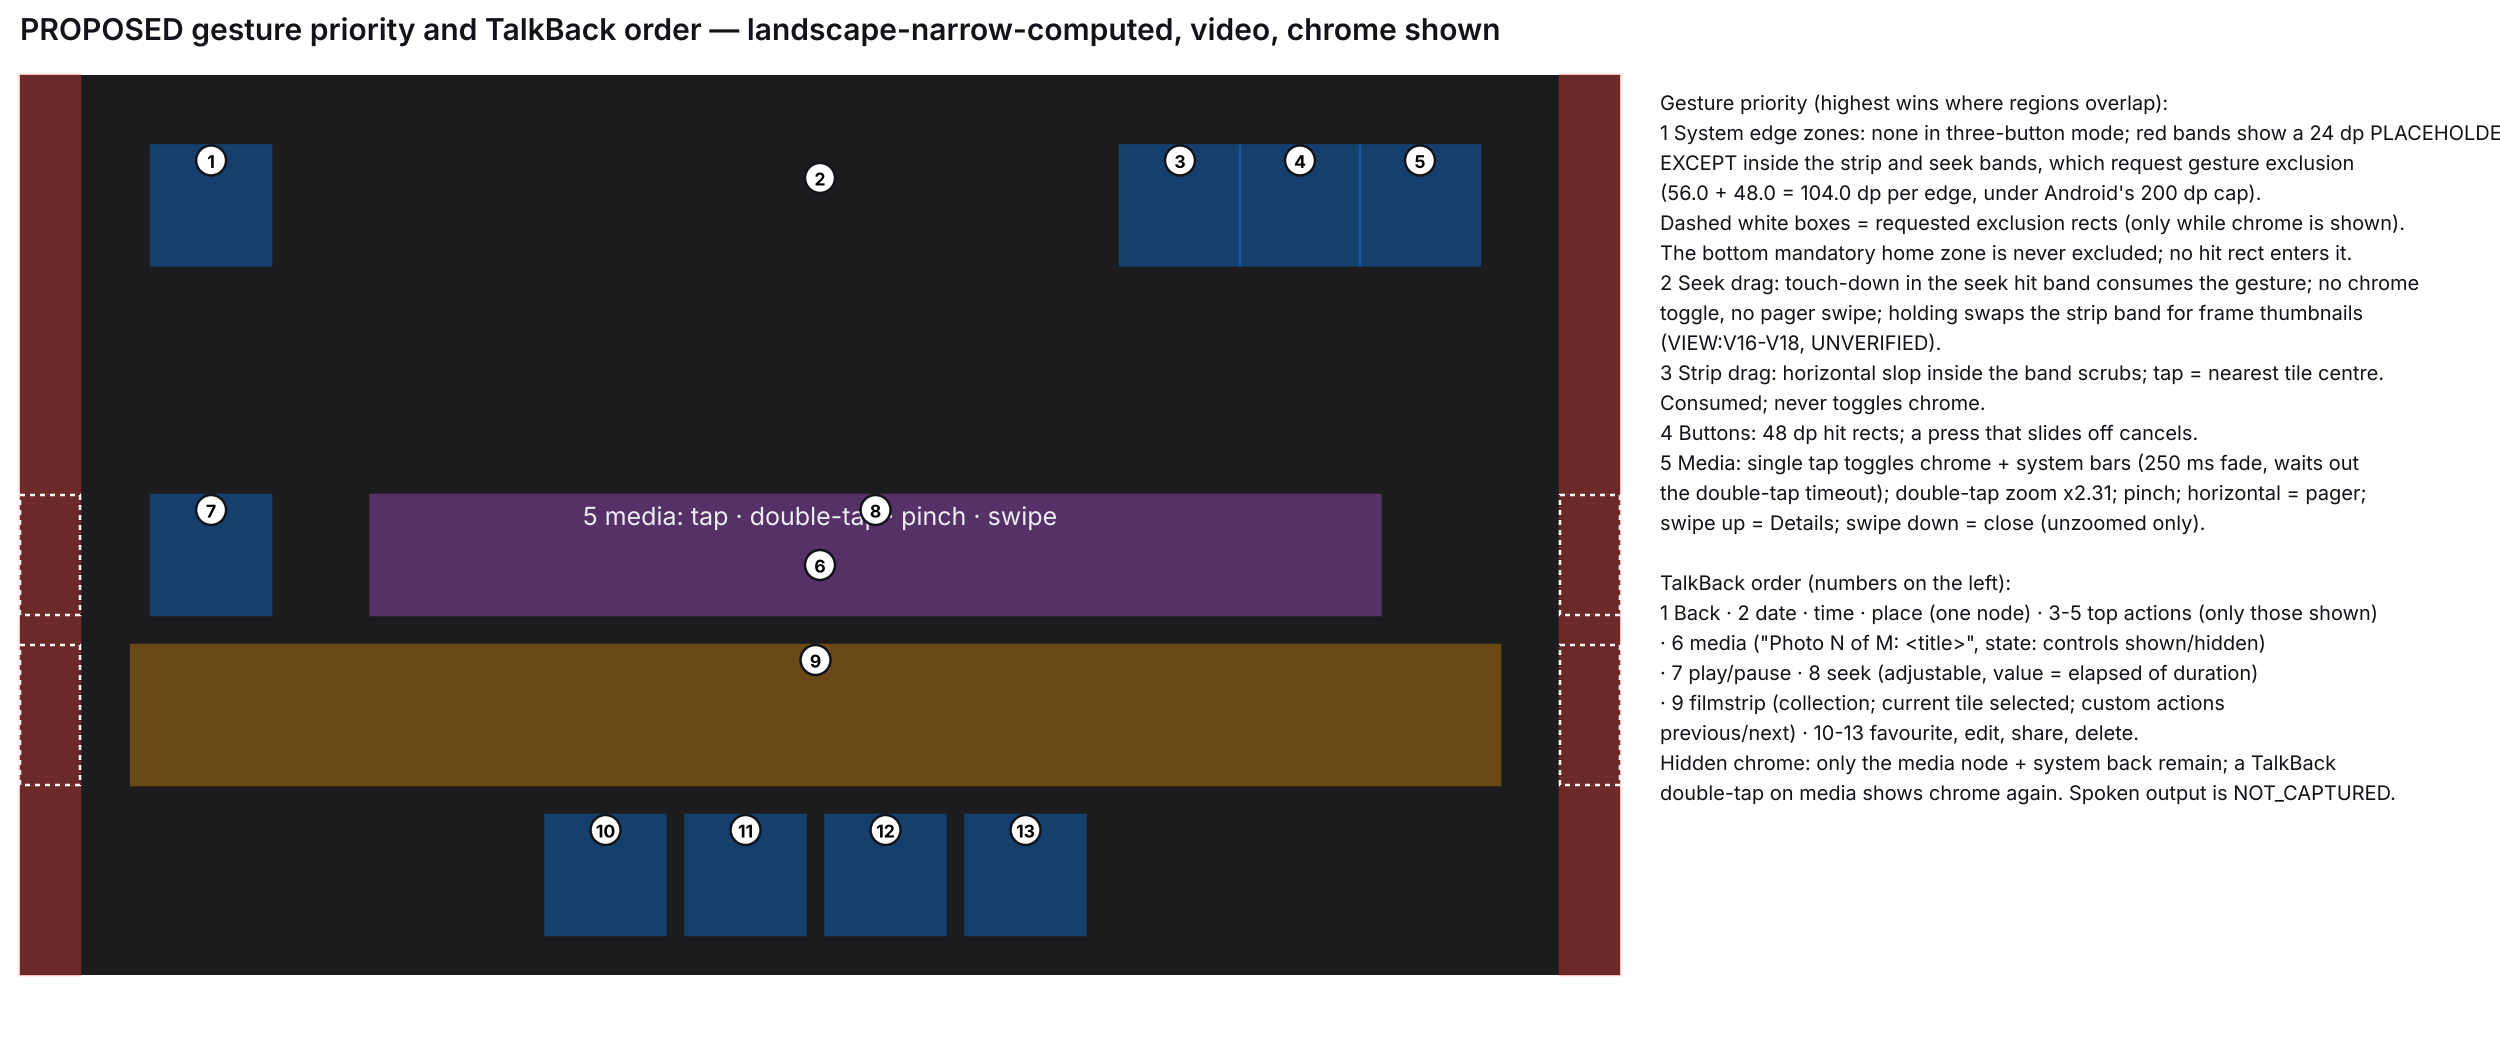
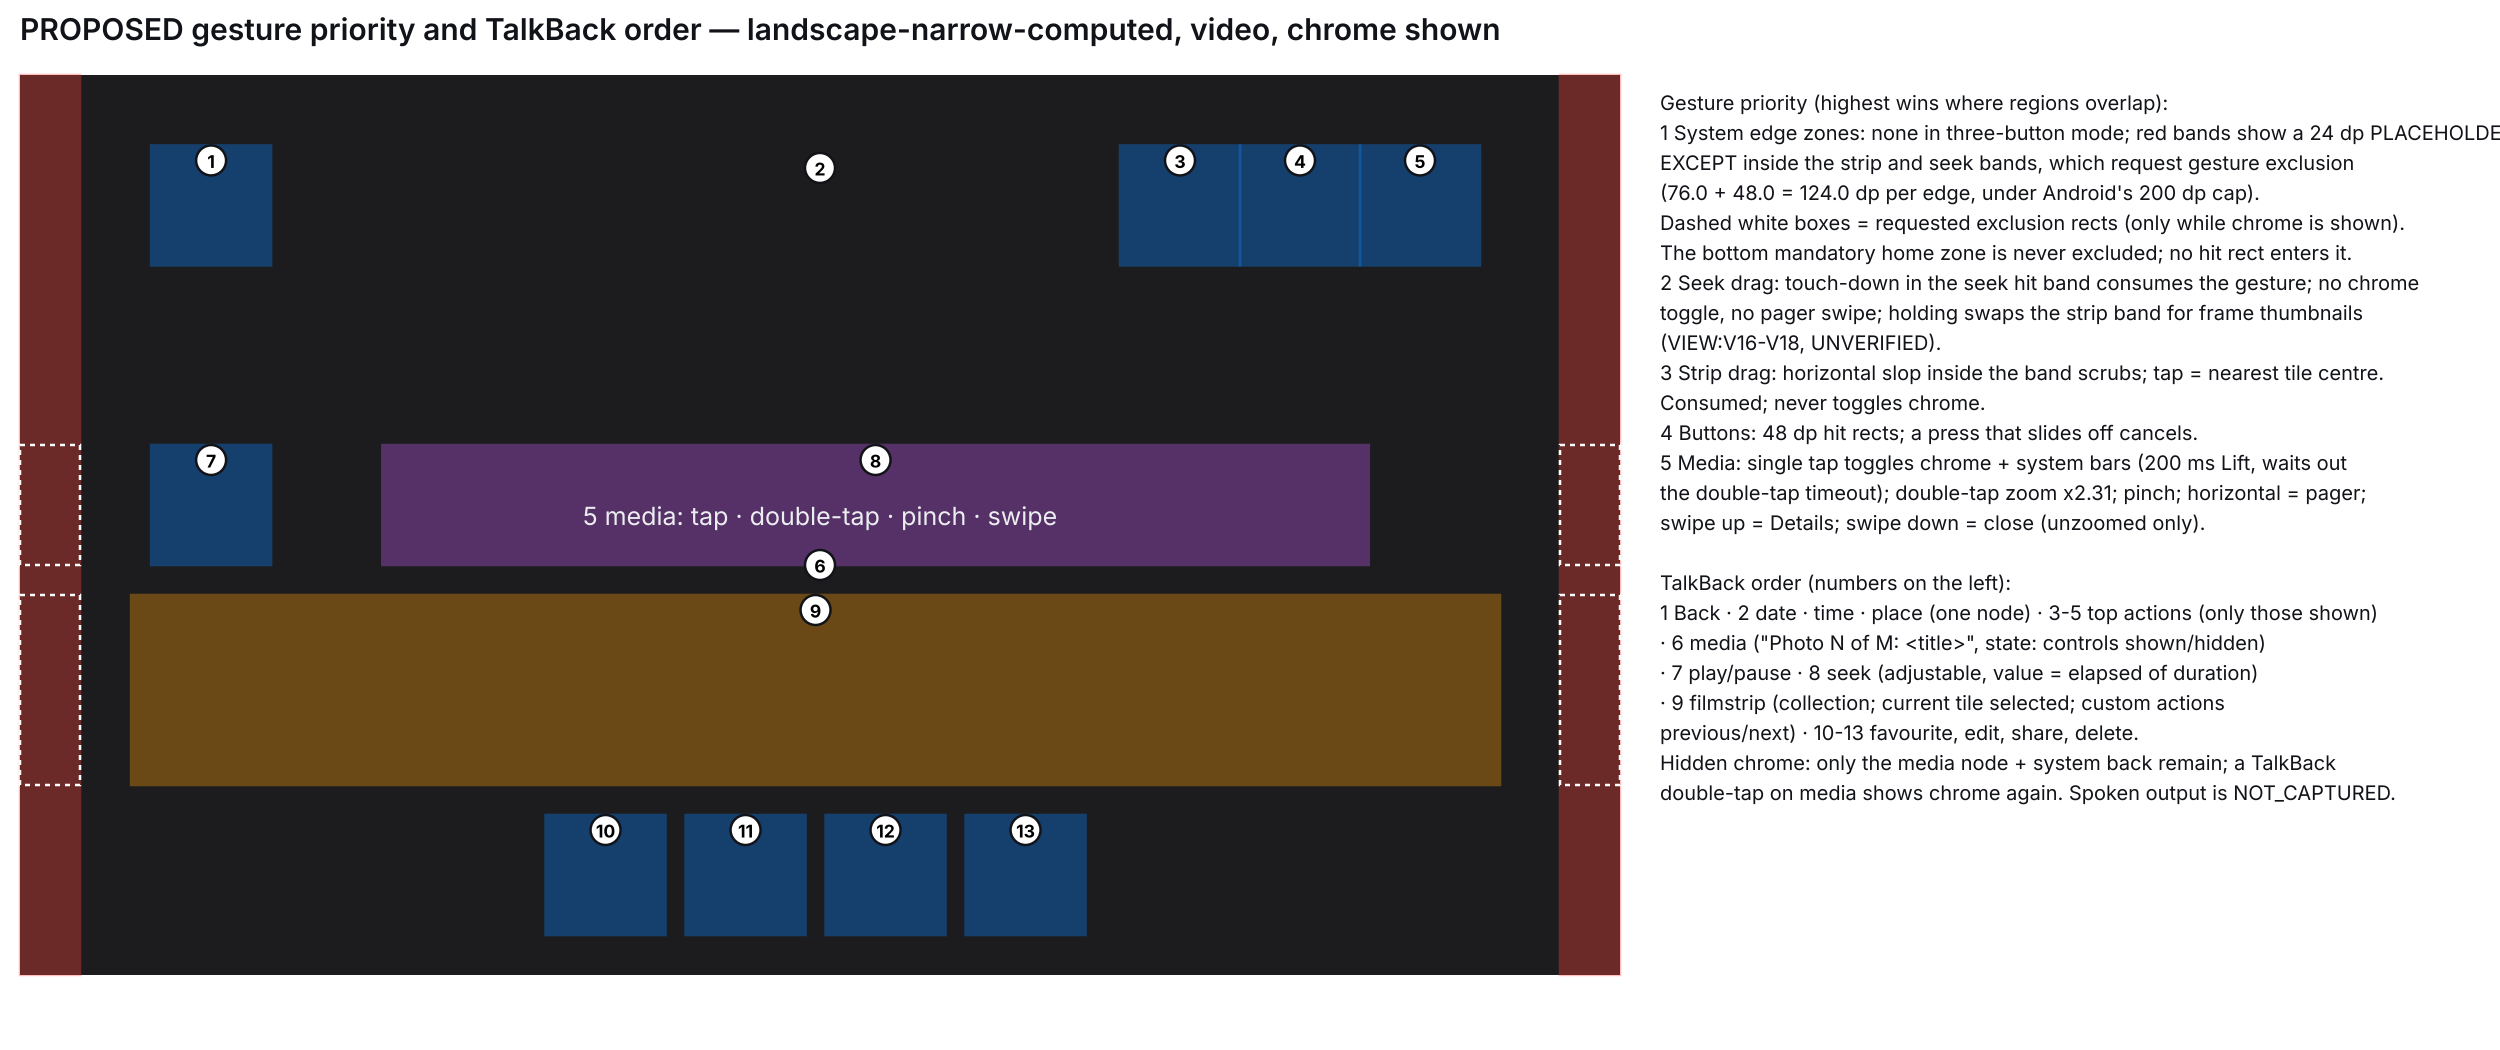
<svg xmlns="http://www.w3.org/2000/svg" viewBox="0 0 1000.0 420.0" font-family="Inter, Arial, sans-serif" font-size="8">
  <rect width="1000.0" height="420.0" fill="#FFFFFF" />
  <text x="8" y="16" font-size="12" font-weight="600" fill="#111318">PROPOSED gesture priority and TalkBack order — landscape-narrow-computed, video, chrome shown</text>
  <g transform="translate(8,30)">
    <rect width="640.0" height="360.0" fill="#1C1C1E" />
    <rect x="0.0" y="0.0" width="24.0" height="360.0" fill="#FF453A" opacity="0.35" stroke="#FF453A" />
    <rect x="616.0" y="0.0" width="24.0" height="360.0" fill="#FF453A" opacity="0.35" stroke="#FF453A" />
-     <rect x="140.28" y="168.0" width="403.88" height="48.0" fill="#BF5AF2" opacity="0.35" stroke="#BF5AF2" />
-     <rect x="44.44" y="228.0" width="547.56" height="56.0" fill="#FF9F0A" opacity="0.35" stroke="#FF9F0A" />
+     <rect x="144.92" y="148.0" width="394.6" height="48.0" fill="#BF5AF2" opacity="0.35" stroke="#BF5AF2" />
+     <rect x="44.44" y="208.0" width="547.56" height="76.0" fill="#FF9F0A" opacity="0.35" stroke="#FF9F0A" />
    <rect x="52.44" y="28.18" width="48.0" height="48.0" fill="#0A84FF" opacity="0.35" stroke="#0A84FF" />
    <rect x="440.0" y="28.18" width="48.0" height="48.0" fill="#0A84FF" opacity="0.35" stroke="#0A84FF" />
    <rect x="488.0" y="28.18" width="48.0" height="48.0" fill="#0A84FF" opacity="0.35" stroke="#0A84FF" />
    <rect x="536.0" y="28.18" width="48.0" height="48.0" fill="#0A84FF" opacity="0.35" stroke="#0A84FF" />
-     <rect x="52.44" y="168.0" width="48.0" height="48.0" fill="#0A84FF" opacity="0.35" stroke="#0A84FF" />
+     <rect x="52.44" y="148.0" width="48.0" height="48.0" fill="#0A84FF" opacity="0.35" stroke="#0A84FF" />
    <rect x="210.22" y="296.0" width="48.0" height="48.0" fill="#0A84FF" opacity="0.35" stroke="#0A84FF" />
    <rect x="266.22" y="296.0" width="48.0" height="48.0" fill="#0A84FF" opacity="0.35" stroke="#0A84FF" />
    <rect x="322.22" y="296.0" width="48.0" height="48.0" fill="#0A84FF" opacity="0.35" stroke="#0A84FF" />
    <rect x="378.22" y="296.0" width="48.0" height="48.0" fill="#0A84FF" opacity="0.35" stroke="#0A84FF" />
    <text x="320.0" y="180.0" text-anchor="middle" fill="#ECEDF0" font-size="10">5 media: tap · double-tap · pinch · swipe</text>
-     <rect x="0" y="228.0" width="24" height="56.0" fill="none" stroke="#FFFFFF" stroke-dasharray="2 2" />
-     <rect x="616.0" y="228.0" width="24" height="56.0" fill="none" stroke="#FFFFFF" stroke-dasharray="2 2" />
-     <rect x="0" y="168.0" width="24" height="48.0" fill="none" stroke="#FFFFFF" stroke-dasharray="2 2" />
-     <rect x="616.0" y="168.0" width="24" height="48.0" fill="none" stroke="#FFFFFF" stroke-dasharray="2 2" />
+     <rect x="0" y="208.0" width="24" height="76.0" fill="none" stroke="#FFFFFF" stroke-dasharray="2 2" />
+     <rect x="616.0" y="208.0" width="24" height="76.0" fill="none" stroke="#FFFFFF" stroke-dasharray="2 2" />
+     <rect x="0" y="148.0" width="24" height="48.0" fill="none" stroke="#FFFFFF" stroke-dasharray="2 2" />
+     <rect x="616.0" y="148.0" width="24" height="48.0" fill="none" stroke="#FFFFFF" stroke-dasharray="2 2" />
    <circle cx="76.44" cy="34.18" r="6" fill="#FFFFFF" stroke="#111318" />
    <text x="76.44" y="37.18" text-anchor="middle" font-size="7" font-weight="700">1</text>
-     <circle cx="320.0" cy="41.18" r="6" fill="#FFFFFF" stroke="#111318" />
-     <text x="320.0" y="44.18" text-anchor="middle" font-size="7" font-weight="700">2</text>
+     <circle cx="320.0" cy="37.18" r="6" fill="#FFFFFF" stroke="#111318" />
+     <text x="320.0" y="40.18" text-anchor="middle" font-size="7" font-weight="700">2</text>
    <circle cx="464.0" cy="34.18" r="6" fill="#FFFFFF" stroke="#111318" />
    <text x="464.0" y="37.18" text-anchor="middle" font-size="7" font-weight="700">3</text>
    <circle cx="512.0" cy="34.18" r="6" fill="#FFFFFF" stroke="#111318" />
    <text x="512.0" y="37.18" text-anchor="middle" font-size="7" font-weight="700">4</text>
    <circle cx="560.0" cy="34.18" r="6" fill="#FFFFFF" stroke="#111318" />
    <text x="560.0" y="37.18" text-anchor="middle" font-size="7" font-weight="700">5</text>
    <circle cx="320.0" cy="196.0" r="6" fill="#FFFFFF" stroke="#111318" />
    <text x="320.0" y="199.0" text-anchor="middle" font-size="7" font-weight="700">6</text>
-     <circle cx="76.44" cy="174.0" r="6" fill="#FFFFFF" stroke="#111318" />
-     <text x="76.44" y="177.0" text-anchor="middle" font-size="7" font-weight="700">7</text>
-     <circle cx="342.22" cy="174.0" r="6" fill="#FFFFFF" stroke="#111318" />
-     <text x="342.22" y="177.0" text-anchor="middle" font-size="7" font-weight="700">8</text>
-     <circle cx="318.22" cy="234.0" r="6" fill="#FFFFFF" stroke="#111318" />
-     <text x="318.22" y="237.0" text-anchor="middle" font-size="7" font-weight="700">9</text>
+     <circle cx="76.44" cy="154.0" r="6" fill="#FFFFFF" stroke="#111318" />
+     <text x="76.44" y="157.0" text-anchor="middle" font-size="7" font-weight="700">7</text>
+     <circle cx="342.22" cy="154.0" r="6" fill="#FFFFFF" stroke="#111318" />
+     <text x="342.22" y="157.0" text-anchor="middle" font-size="7" font-weight="700">8</text>
+     <circle cx="318.22" cy="214.0" r="6" fill="#FFFFFF" stroke="#111318" />
+     <text x="318.22" y="217.0" text-anchor="middle" font-size="7" font-weight="700">9</text>
    <circle cx="234.22" cy="302.0" r="6" fill="#FFFFFF" stroke="#111318" />
    <text x="234.22" y="305.0" text-anchor="middle" font-size="7" font-weight="700">10</text>
    <circle cx="290.22" cy="302.0" r="6" fill="#FFFFFF" stroke="#111318" />
    <text x="290.22" y="305.0" text-anchor="middle" font-size="7" font-weight="700">11</text>
    <circle cx="346.22" cy="302.0" r="6" fill="#FFFFFF" stroke="#111318" />
    <text x="346.22" y="305.0" text-anchor="middle" font-size="7" font-weight="700">12</text>
    <circle cx="402.22" cy="302.0" r="6" fill="#FFFFFF" stroke="#111318" />
    <text x="402.22" y="305.0" text-anchor="middle" font-size="7" font-weight="700">13</text>
  </g>
  <text x="664.0" y="44" fill="#111318">Gesture priority (highest wins where regions overlap):</text>
  <text x="664.0" y="56" fill="#111318">1  System edge zones: none in three-button mode; red bands show a 24 dp PLACEHOLDER,</text>
  <text x="664.0" y="68" fill="#111318">   EXCEPT inside the strip and seek bands, which request gesture exclusion</text>
-   <text x="664.0" y="80" fill="#111318">   (56.0 + 48.0 = 104.0 dp per edge, under Android's 200 dp cap).</text>
+   <text x="664.0" y="80" fill="#111318">   (76.0 + 48.0 = 124.0 dp per edge, under Android's 200 dp cap).</text>
  <text x="664.0" y="92" fill="#111318">   Dashed white boxes = requested exclusion rects (only while chrome is shown).</text>
  <text x="664.0" y="104" fill="#111318">   The bottom mandatory home zone is never excluded; no hit rect enters it.</text>
  <text x="664.0" y="116" fill="#111318">2  Seek drag: touch-down in the seek hit band consumes the gesture; no chrome</text>
  <text x="664.0" y="128" fill="#111318">   toggle, no pager swipe; holding swaps the strip band for frame thumbnails</text>
  <text x="664.0" y="140" fill="#111318">   (VIEW:V16-V18, UNVERIFIED).</text>
  <text x="664.0" y="152" fill="#111318">3  Strip drag: horizontal slop inside the band scrubs; tap = nearest tile centre.</text>
  <text x="664.0" y="164" fill="#111318">   Consumed; never toggles chrome.</text>
  <text x="664.0" y="176" fill="#111318">4  Buttons: 48 dp hit rects; a press that slides off cancels.</text>
-   <text x="664.0" y="188" fill="#111318">5  Media: single tap toggles chrome + system bars (250 ms fade, waits out</text>
+   <text x="664.0" y="188" fill="#111318">5  Media: single tap toggles chrome + system bars (200 ms Lift, waits out</text>
  <text x="664.0" y="200" fill="#111318">   the double-tap timeout); double-tap zoom x2.31; pinch; horizontal = pager;</text>
  <text x="664.0" y="212" fill="#111318">   swipe up = Details; swipe down = close (unzoomed only).</text>
  <text x="664.0" y="224" fill="#111318" />
  <text x="664.0" y="236" fill="#111318">TalkBack order (numbers on the left):</text>
  <text x="664.0" y="248" fill="#111318">1 Back · 2 date · time · place (one node) · 3-5 top actions (only those shown)</text>
  <text x="664.0" y="260" fill="#111318">· 6 media ("Photo N of M: &lt;title&gt;", state: controls shown/hidden)</text>
  <text x="664.0" y="272" fill="#111318">· 7 play/pause · 8 seek (adjustable, value = elapsed of duration)</text>
  <text x="664.0" y="284" fill="#111318">· 9 filmstrip (collection; current tile selected; custom actions</text>
  <text x="664.0" y="296" fill="#111318">  previous/next) · 10-13 favourite, edit, share, delete.</text>
  <text x="664.0" y="308" fill="#111318">Hidden chrome: only the media node + system back remain; a TalkBack</text>
  <text x="664.0" y="320" fill="#111318">double-tap on media shows chrome again. Spoken output is NOT_CAPTURED.</text>
</svg>
